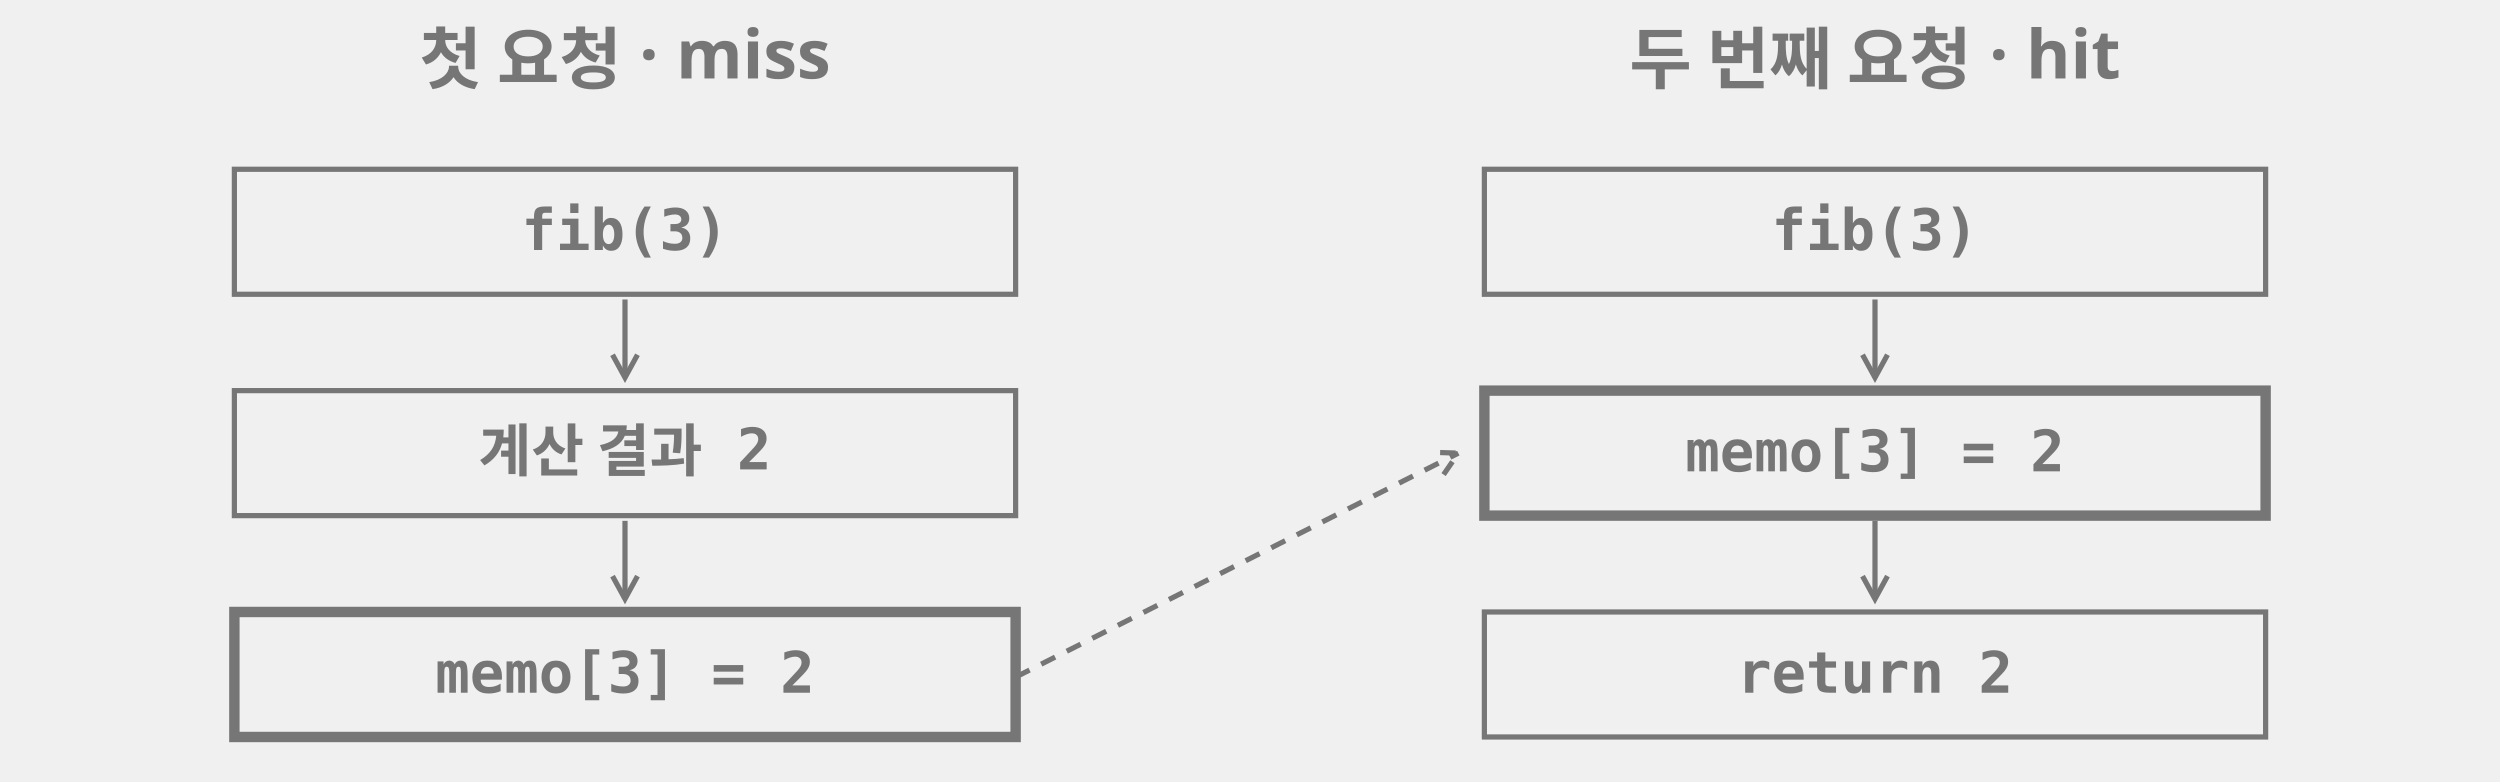
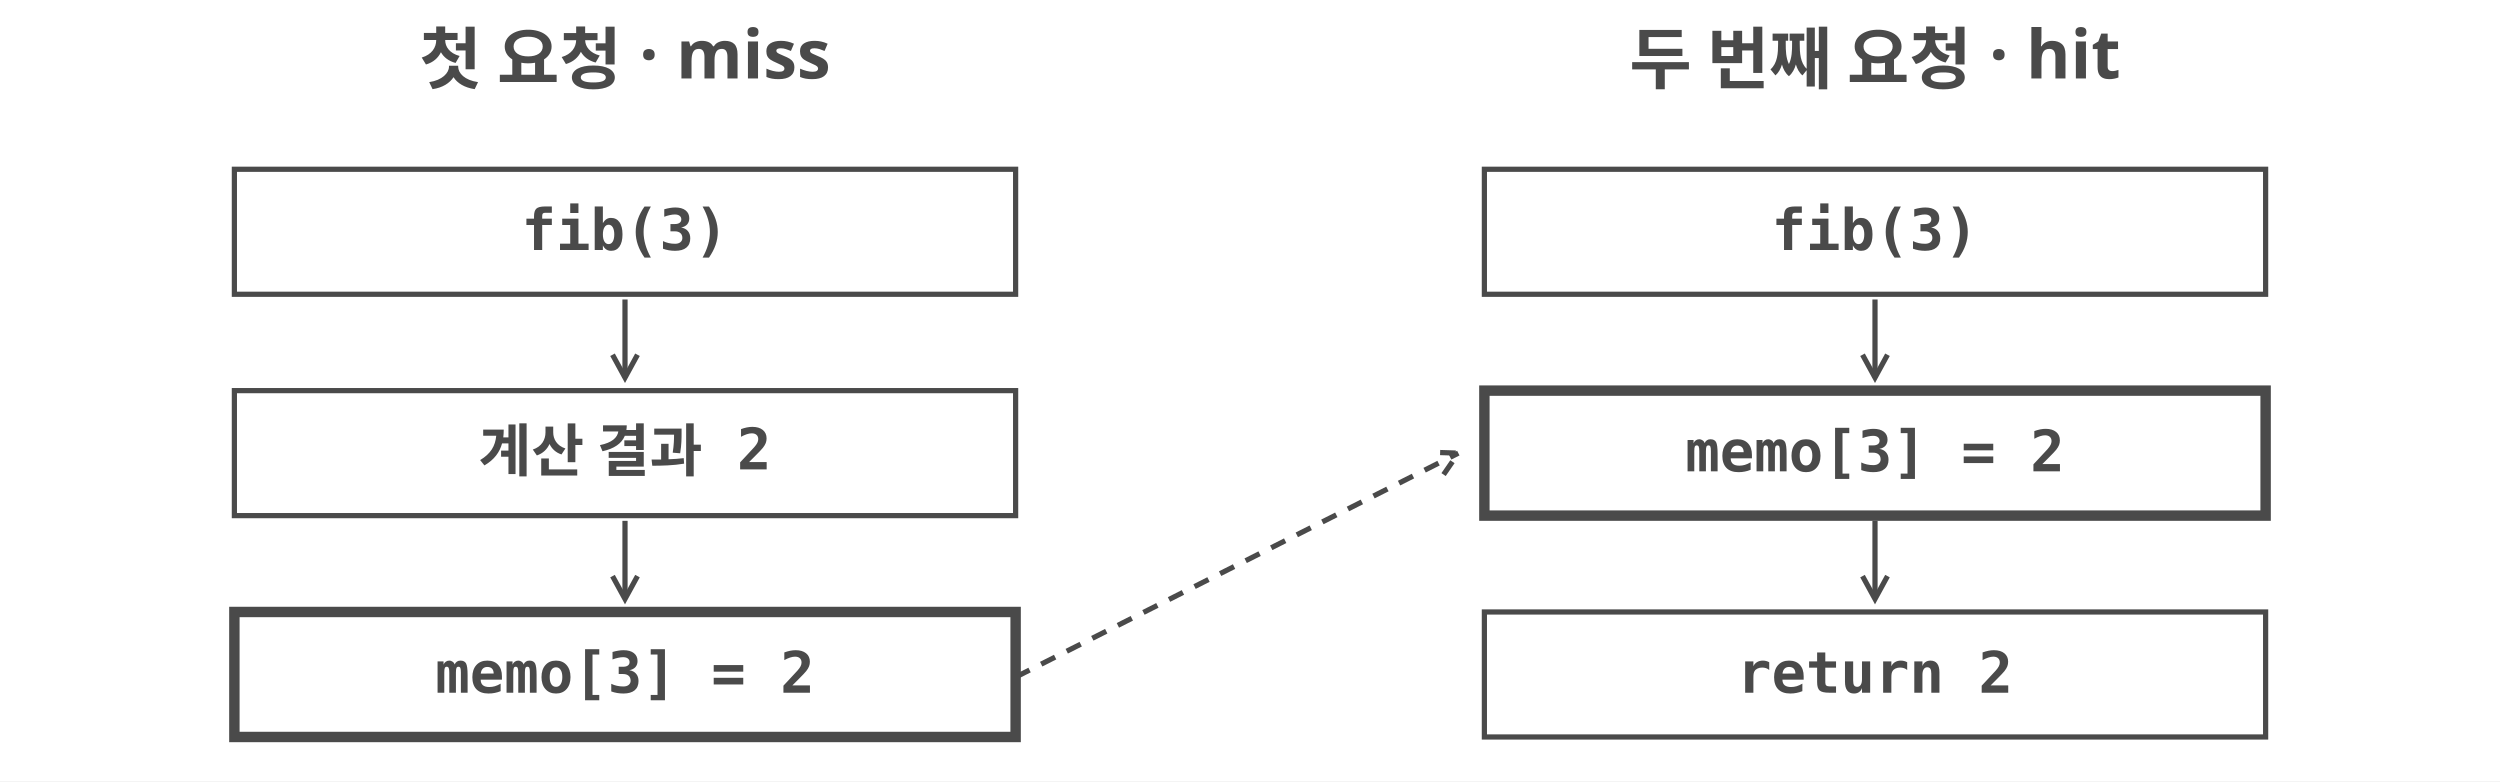
<svg xmlns="http://www.w3.org/2000/svg" viewBox="0 0 960 300" role="img" aria-labelledby="memoization-state-reuse-title memoization-state-reuse-desc">
-   <style>.t{font:500 24px system-ui,sans-serif;fill:#767676}.s{font:400 20px system-ui,sans-serif;fill:#767676}.m{font:600 22px ui-monospace,Consolas,monospace;fill:#767676}.h{font:700 26px system-ui,sans-serif;fill:#767676}.l{fill:none;stroke:#767676;stroke-width:2}.a{fill:none;stroke:#767676;stroke-width:4}.d{fill:none;stroke:#767676;stroke-width:2;stroke-dasharray:6 5}</style>
+   <style>.canvas{fill:#fff}.t{font:500 24px system-ui,sans-serif;fill:#4a4a4a}.s{font:400 20px system-ui,sans-serif;fill:#4a4a4a}.m{font:600 22px ui-monospace,Consolas,monospace;fill:#4a4a4a}.h{font:700 26px system-ui,sans-serif;fill:#4a4a4a}.l{fill:none;stroke:#4a4a4a;stroke-width:2}.a{fill:none;stroke:#4a4a4a;stroke-width:4}.d{fill:none;stroke:#4a4a4a;stroke-width:2;stroke-dasharray:6 5}@media(prefers-color-scheme:dark){.canvas{fill:#171717}.t{fill:#c8c8c8}.s{fill:#c8c8c8}.m{fill:#c8c8c8}.h{fill:#c8c8c8}.l{stroke:#c8c8c8}.a{stroke:#c8c8c8}.d{stroke:#c8c8c8}}</style>
+   <rect class="canvas" width="100%" height="100%" />
  <text x="240" y="32" class="h" text-anchor="middle">첫 요청 · miss</text>
  <rect x="90" y="65" width="300" height="48" class="l" />
  <text x="240" y="96" class="m" text-anchor="middle">fib(3)</text>
  <line x1="240" y1="115" x2="240" y2="145" class="l" />
  <path d="M 235.206 136.224 L 240 145 L 244.794 136.224" class="l" />
  <rect x="90" y="150" width="300" height="48" class="l" />
  <text x="240" y="181" class="m" text-anchor="middle">계산 결과 2</text>
  <line x1="240" y1="200" x2="240" y2="230" class="l" />
  <path d="M 235.206 221.224 L 240 230 L 244.794 221.224" class="l" />
  <rect x="90" y="235" width="300" height="48" class="a" />
  <text x="240" y="266" class="m" text-anchor="middle">memo[3] = 2</text>
  <text x="720" y="32" class="h" text-anchor="middle">두 번째 요청 · hit</text>
  <rect x="570" y="65" width="300" height="48" class="l" />
  <text x="720" y="96" class="m" text-anchor="middle">fib(3)</text>
  <line x1="720" y1="115" x2="720" y2="145" class="l" />
  <path d="M 715.206 136.224 L 720 145 L 724.794 136.224" class="l" />
  <rect x="570" y="150" width="300" height="48" class="a" />
  <text x="720" y="181" class="m" text-anchor="middle">memo[3] = 2</text>
  <line x1="720" y1="200" x2="720" y2="230" class="l" />
  <path d="M 715.206 221.224 L 720 230 L 724.794 221.224" class="l" />
  <rect x="570" y="235" width="300" height="48" class="l" />
  <text x="720" y="266" class="m" text-anchor="middle">return 2</text>
  <line x1="390" y1="260" x2="560" y2="174" class="d" />
  <path d="M 554.333 182.239 L 560 174 L 550.005 173.683" class="d" />
</svg>
